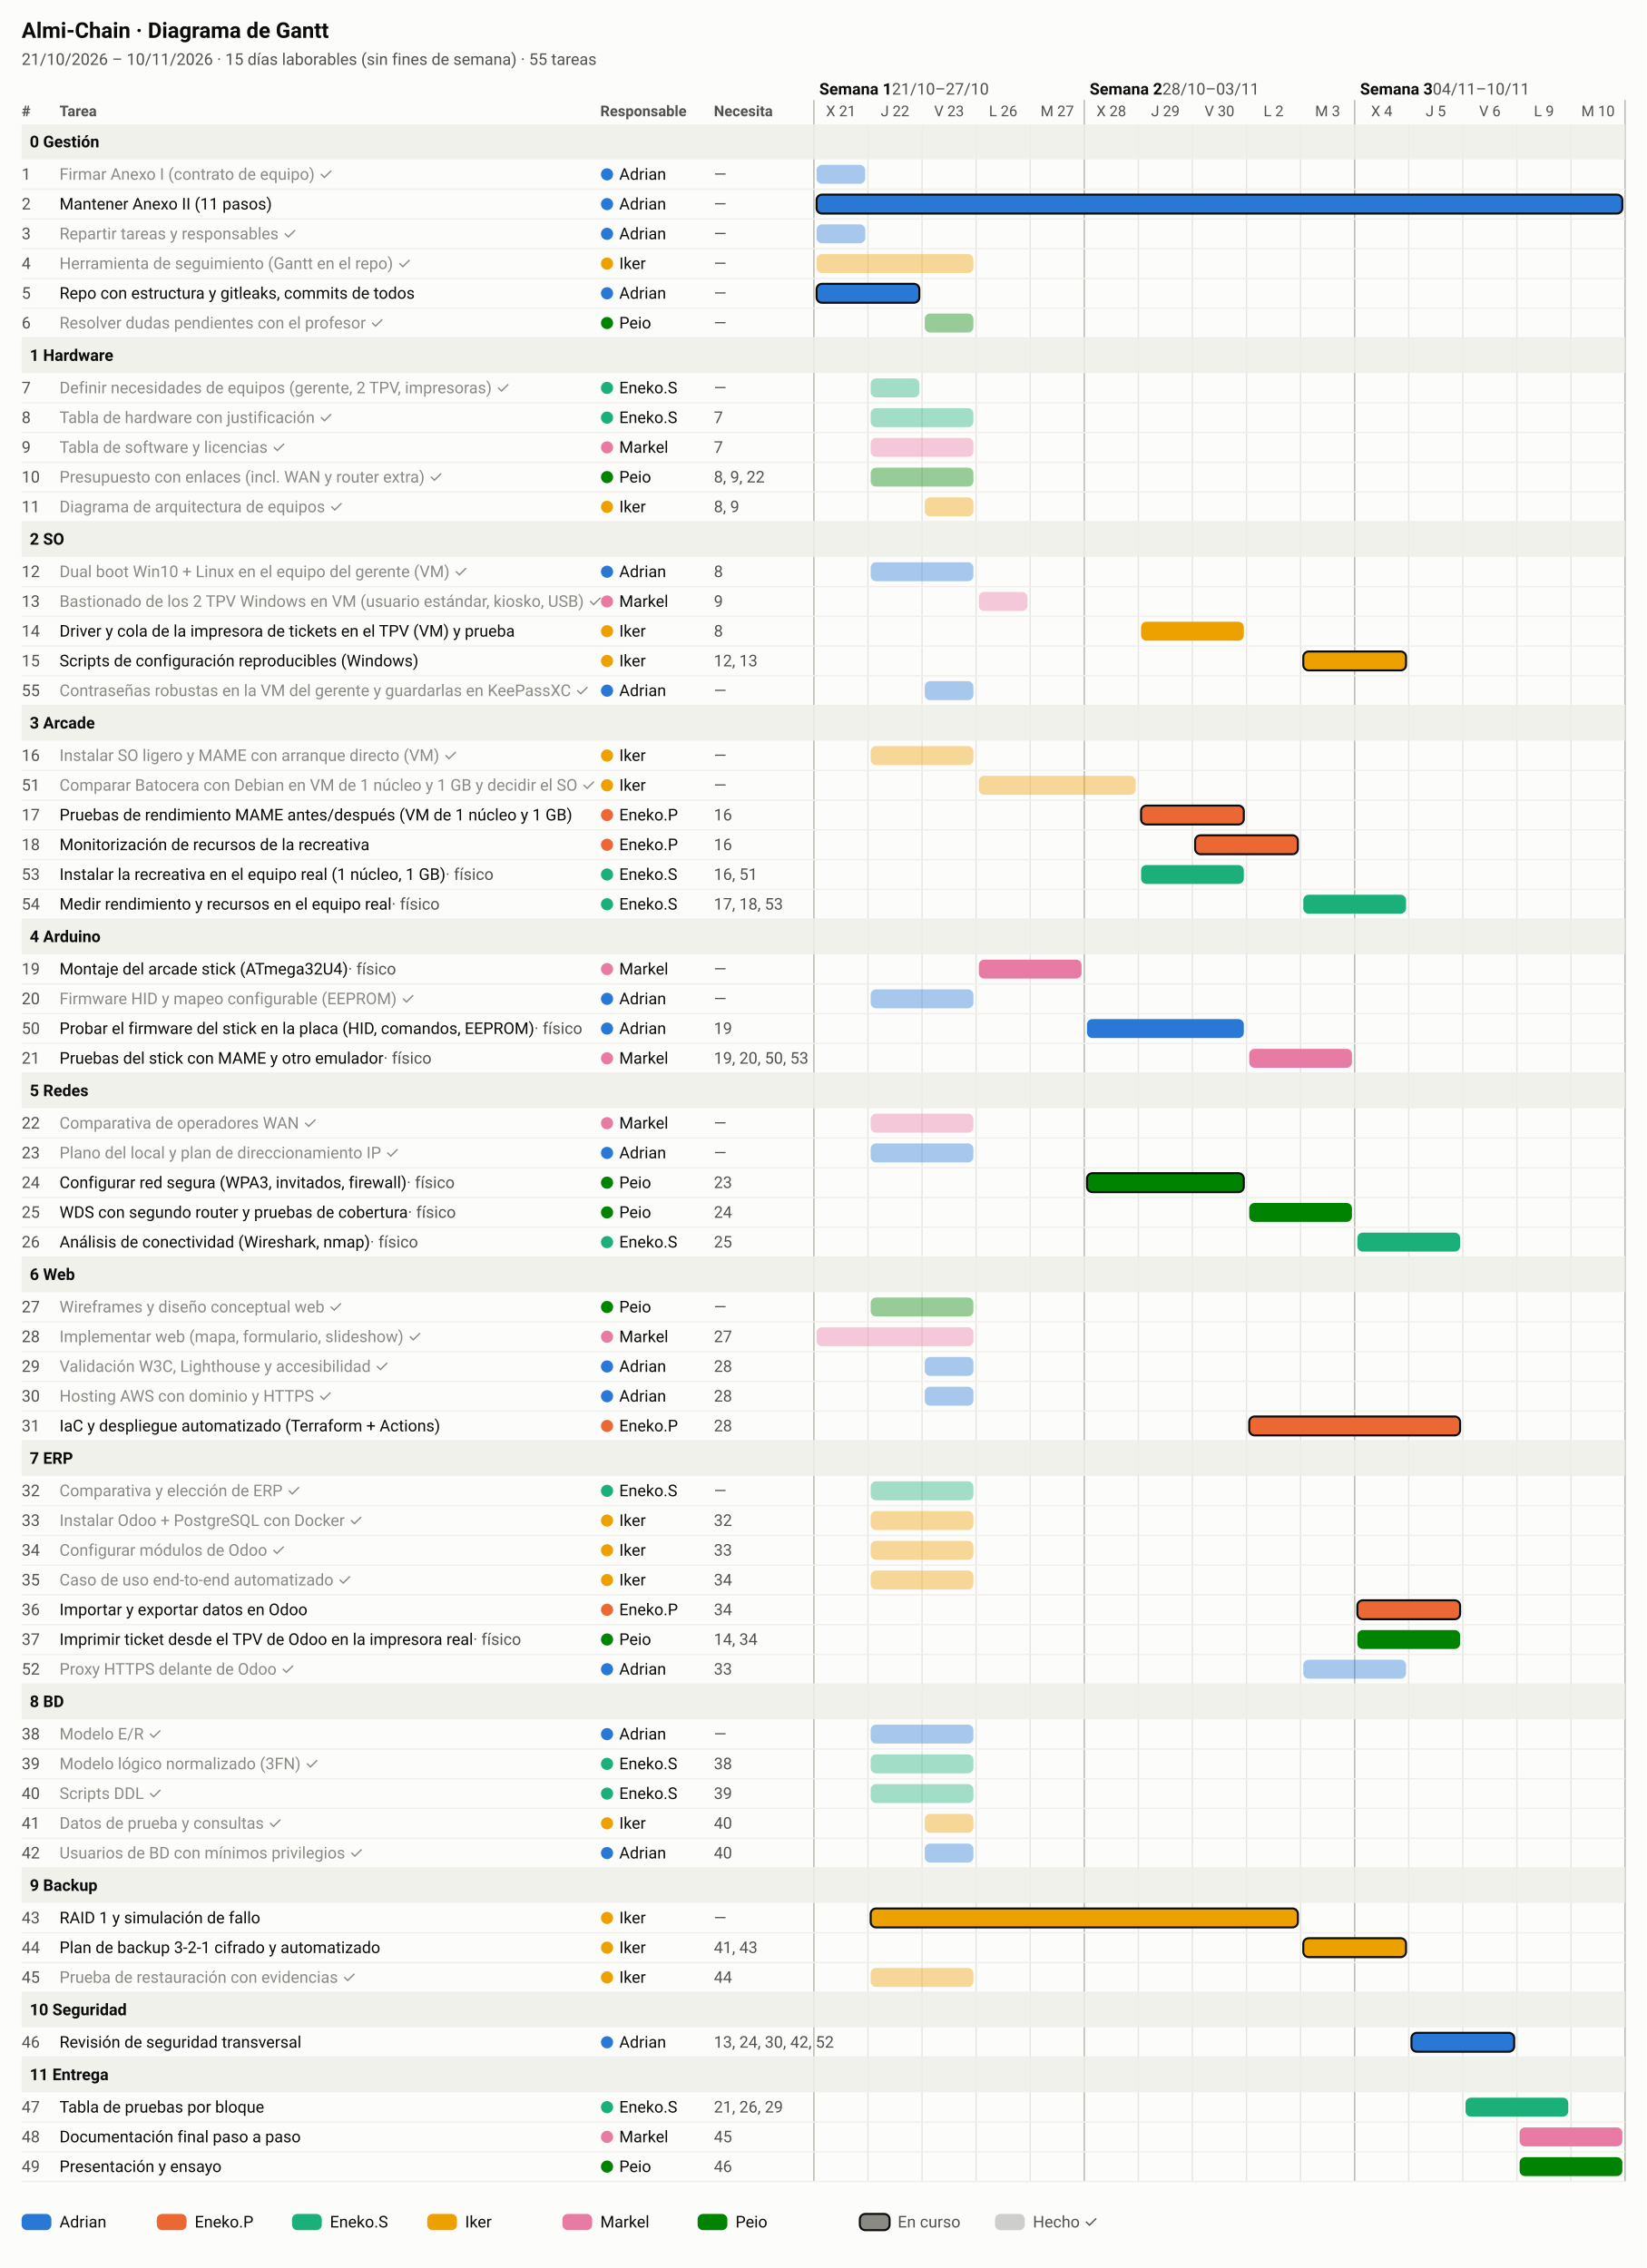
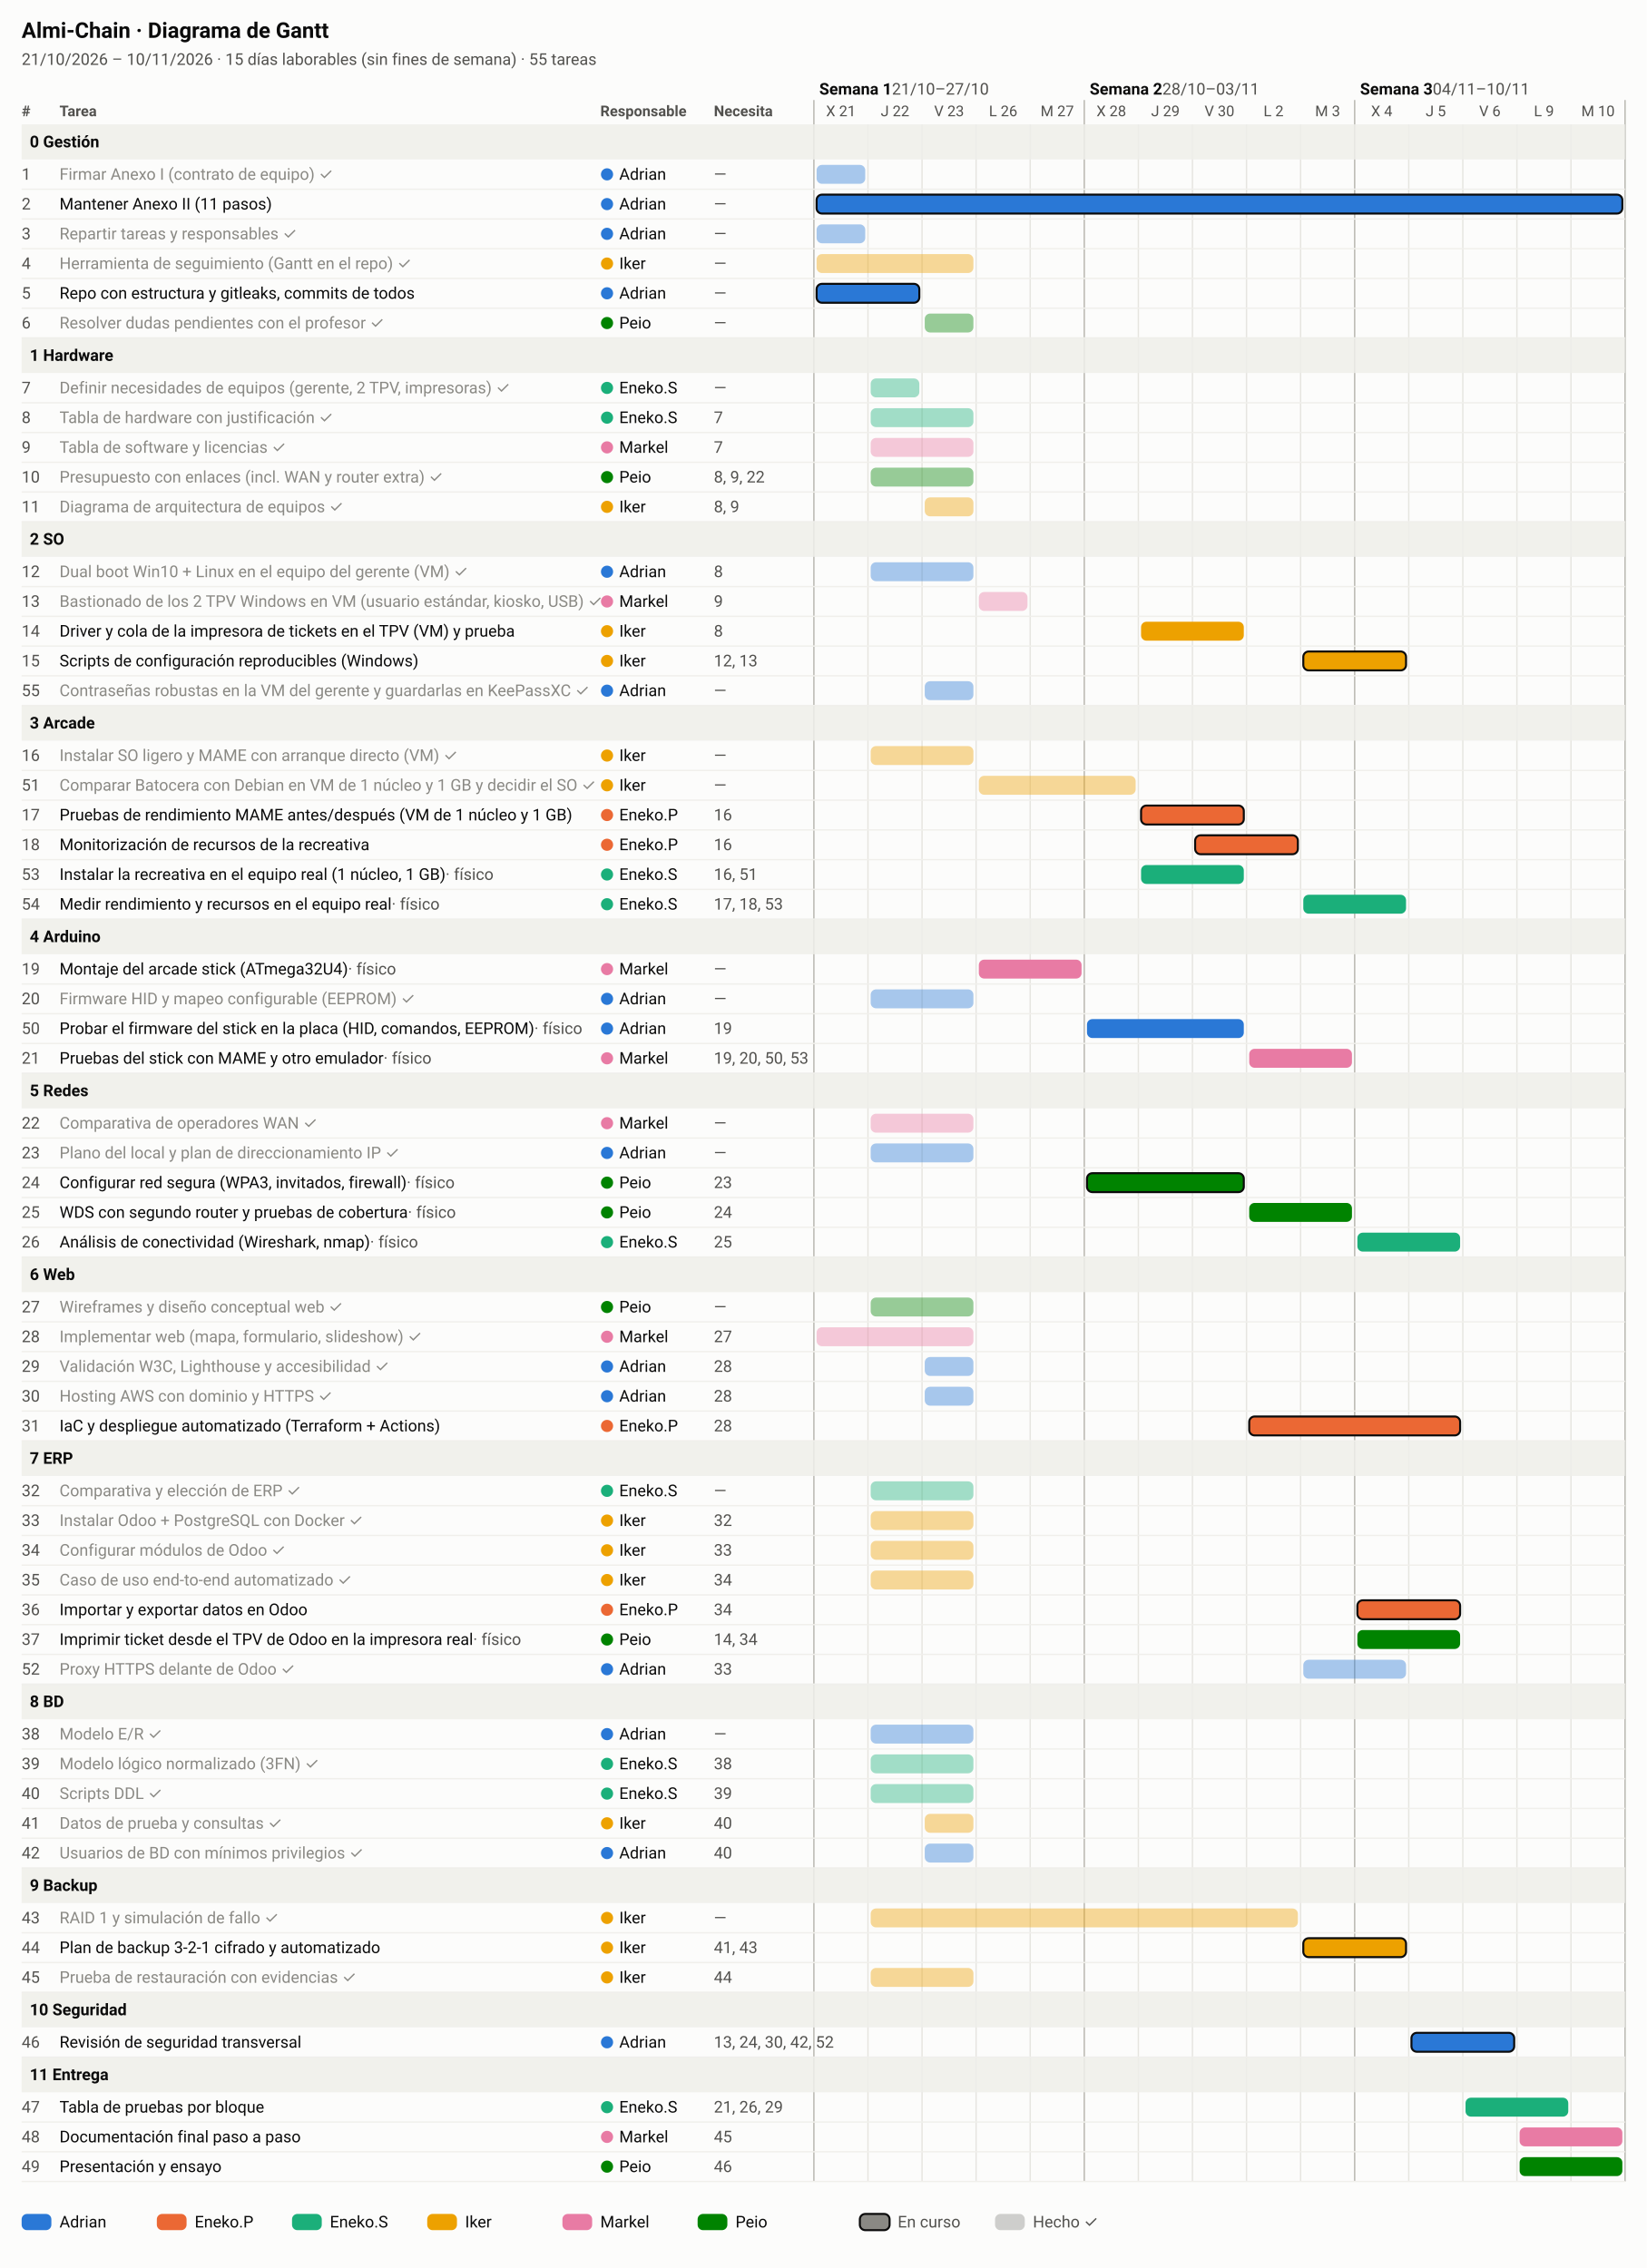
<svg xmlns="http://www.w3.org/2000/svg" width="1218" height="1678" viewBox="0 0 1218 1678" font-family="system-ui, -apple-system, Segoe UI, Roboto, sans-serif" font-size="12">
  <style>.t{fill:#0b0b0b}.s{fill:#52514e}.m{fill:#8a8984}.b{font-weight:600}</style>
  <rect width="1218" height="1678" fill="#fcfcfb" />
  <text x="16" y="28" class="t b" font-size="16">Almi-Chain · Diagrama de Gantt</text>
  <text x="16" y="48" class="s">21/10/2026 – 10/11/2026 · 15 días laborables (sin fines de semana) · 55 tareas</text>
  <text x="606" y="70" class="t b">Semana 1<tspan class="s" font-weight="400"> 21/10–27/10</tspan>
  </text>
  <text x="806" y="70" class="t b">Semana 2<tspan class="s" font-weight="400"> 28/10–03/11</tspan>
  </text>
  <text x="1006" y="70" class="t b">Semana 3<tspan class="s" font-weight="400"> 04/11–10/11</tspan>
  </text>
  <text x="622.0" y="86" text-anchor="middle" class="s" font-size="11">X 21</text>
  <text x="662.0" y="86" text-anchor="middle" class="s" font-size="11">J 22</text>
  <text x="702.0" y="86" text-anchor="middle" class="s" font-size="11">V 23</text>
  <text x="742.0" y="86" text-anchor="middle" class="s" font-size="11">L 26</text>
  <text x="782.0" y="86" text-anchor="middle" class="s" font-size="11">M 27</text>
  <text x="822.0" y="86" text-anchor="middle" class="s" font-size="11">X 28</text>
  <text x="862.0" y="86" text-anchor="middle" class="s" font-size="11">J 29</text>
  <text x="902.0" y="86" text-anchor="middle" class="s" font-size="11">V 30</text>
  <text x="942.0" y="86" text-anchor="middle" class="s" font-size="11">L 2</text>
  <text x="982.0" y="86" text-anchor="middle" class="s" font-size="11">M 3</text>
  <text x="1022.0" y="86" text-anchor="middle" class="s" font-size="11">X 4</text>
  <text x="1062.0" y="86" text-anchor="middle" class="s" font-size="11">J 5</text>
  <text x="1102.0" y="86" text-anchor="middle" class="s" font-size="11">V 6</text>
  <text x="1142.0" y="86" text-anchor="middle" class="s" font-size="11">L 9</text>
  <text x="1182.0" y="86" text-anchor="middle" class="s" font-size="11">M 10</text>
  <text x="16" y="86" class="s b" font-size="11">#</text>
  <text x="44" y="86" class="s b" font-size="11">Tarea</text>
  <text x="444" y="86" class="s b" font-size="11">Responsable</text>
  <text x="528" y="86" class="s b" font-size="11">Necesita</text>
  <line x1="602" y1="74" x2="602" y2="1614" stroke="#b8b7b0" stroke-width="1" />
  <line x1="642" y1="92" x2="642" y2="1614" stroke="#e6e5e0" stroke-width="1" />
  <line x1="682" y1="92" x2="682" y2="1614" stroke="#e6e5e0" stroke-width="1" />
  <line x1="722" y1="92" x2="722" y2="1614" stroke="#e6e5e0" stroke-width="1" />
  <line x1="762" y1="92" x2="762" y2="1614" stroke="#e6e5e0" stroke-width="1" />
  <line x1="802" y1="74" x2="802" y2="1614" stroke="#b8b7b0" stroke-width="1" />
  <line x1="842" y1="92" x2="842" y2="1614" stroke="#e6e5e0" stroke-width="1" />
  <line x1="882" y1="92" x2="882" y2="1614" stroke="#e6e5e0" stroke-width="1" />
  <line x1="922" y1="92" x2="922" y2="1614" stroke="#e6e5e0" stroke-width="1" />
  <line x1="962" y1="92" x2="962" y2="1614" stroke="#e6e5e0" stroke-width="1" />
  <line x1="1002" y1="74" x2="1002" y2="1614" stroke="#b8b7b0" stroke-width="1" />
  <line x1="1042" y1="92" x2="1042" y2="1614" stroke="#e6e5e0" stroke-width="1" />
  <line x1="1082" y1="92" x2="1082" y2="1614" stroke="#e6e5e0" stroke-width="1" />
  <line x1="1122" y1="92" x2="1122" y2="1614" stroke="#e6e5e0" stroke-width="1" />
  <line x1="1162" y1="92" x2="1162" y2="1614" stroke="#e6e5e0" stroke-width="1" />
  <line x1="1202" y1="74" x2="1202" y2="1614" stroke="#b8b7b0" stroke-width="1" />
  <rect x="16" y="92" width="1186" height="26" fill="#efeeea" fill-opacity="0.85" />
  <text x="22" y="109" class="t b">0 Gestión</text>
  <line x1="16" y1="140" x2="1202" y2="140" stroke="#f0efeb" />
  <text x="16" y="133.0" class="s">1</text>
  <text x="44" y="133.0" class="m">Firmar Anexo I (contrato de equipo) ✓</text>
  <circle cx="449" cy="129.0" r="4.5" fill="#2a78d6" />
  <text x="458" y="133.0" class="t">Adrian</text>
  <text x="528" y="133.0" class="s">—</text>
  <rect x="604" y="122" width="36" height="14" rx="4" fill="#2a78d6" fill-opacity="0.4" />
  <line x1="16" y1="162" x2="1202" y2="162" stroke="#f0efeb" />
  <text x="16" y="155.0" class="s">2</text>
  <text x="44" y="155.0" class="t">Mantener Anexo II (11 pasos)</text>
  <circle cx="449" cy="151.0" r="4.5" fill="#2a78d6" />
  <text x="458" y="155.0" class="t">Adrian</text>
  <text x="528" y="155.0" class="s">—</text>
  <rect x="604" y="144" width="596" height="14" rx="4" fill="#2a78d6" stroke="#0b0b0b" stroke-width="1.5" />
  <line x1="16" y1="184" x2="1202" y2="184" stroke="#f0efeb" />
  <text x="16" y="177.0" class="s">3</text>
  <text x="44" y="177.0" class="m">Repartir tareas y responsables ✓</text>
  <circle cx="449" cy="173.0" r="4.5" fill="#2a78d6" />
  <text x="458" y="177.0" class="t">Adrian</text>
  <text x="528" y="177.0" class="s">—</text>
  <rect x="604" y="166" width="36" height="14" rx="4" fill="#2a78d6" fill-opacity="0.4" />
  <line x1="16" y1="206" x2="1202" y2="206" stroke="#f0efeb" />
  <text x="16" y="199.0" class="s">4</text>
  <text x="44" y="199.0" class="m">Herramienta de seguimiento (Gantt en el repo) ✓</text>
  <circle cx="449" cy="195.0" r="4.5" fill="#eda100" />
  <text x="458" y="199.0" class="t">Iker</text>
  <text x="528" y="199.0" class="s">—</text>
  <rect x="604" y="188" width="116" height="14" rx="4" fill="#eda100" fill-opacity="0.4" />
  <line x1="16" y1="228" x2="1202" y2="228" stroke="#f0efeb" />
  <text x="16" y="221.0" class="s">5</text>
  <text x="44" y="221.0" class="t">Repo con estructura y gitleaks, commits de todos</text>
  <circle cx="449" cy="217.0" r="4.5" fill="#2a78d6" />
  <text x="458" y="221.0" class="t">Adrian</text>
  <text x="528" y="221.0" class="s">—</text>
  <rect x="604" y="210" width="76" height="14" rx="4" fill="#2a78d6" stroke="#0b0b0b" stroke-width="1.5" />
  <line x1="16" y1="250" x2="1202" y2="250" stroke="#f0efeb" />
  <text x="16" y="243.0" class="s">6</text>
  <text x="44" y="243.0" class="m">Resolver dudas pendientes con el profesor ✓</text>
  <circle cx="449" cy="239.0" r="4.5" fill="#008300" />
  <text x="458" y="243.0" class="t">Peio</text>
  <text x="528" y="243.0" class="s">—</text>
  <rect x="684" y="232" width="36" height="14" rx="4" fill="#008300" fill-opacity="0.4" />
  <rect x="16" y="250" width="1186" height="26" fill="#efeeea" fill-opacity="0.85" />
  <text x="22" y="267" class="t b">1 Hardware</text>
  <line x1="16" y1="298" x2="1202" y2="298" stroke="#f0efeb" />
  <text x="16" y="291.0" class="s">7</text>
  <text x="44" y="291.0" class="m">Definir necesidades de equipos (gerente, 2 TPV, impresoras) ✓</text>
  <circle cx="449" cy="287.0" r="4.5" fill="#1baf7a" />
  <text x="458" y="291.0" class="t">Eneko.S</text>
  <text x="528" y="291.0" class="s">—</text>
  <rect x="644" y="280" width="36" height="14" rx="4" fill="#1baf7a" fill-opacity="0.4" />
  <line x1="16" y1="320" x2="1202" y2="320" stroke="#f0efeb" />
  <text x="16" y="313.0" class="s">8</text>
  <text x="44" y="313.0" class="m">Tabla de hardware con justificación ✓</text>
  <circle cx="449" cy="309.0" r="4.5" fill="#1baf7a" />
  <text x="458" y="313.0" class="t">Eneko.S</text>
  <text x="528" y="313.0" class="s">7</text>
  <rect x="644" y="302" width="76" height="14" rx="4" fill="#1baf7a" fill-opacity="0.4" />
  <line x1="16" y1="342" x2="1202" y2="342" stroke="#f0efeb" />
  <text x="16" y="335.0" class="s">9</text>
  <text x="44" y="335.0" class="m">Tabla de software y licencias ✓</text>
  <circle cx="449" cy="331.0" r="4.5" fill="#e87ba4" />
  <text x="458" y="335.0" class="t">Markel</text>
  <text x="528" y="335.0" class="s">7</text>
  <rect x="644" y="324" width="76" height="14" rx="4" fill="#e87ba4" fill-opacity="0.4" />
  <line x1="16" y1="364" x2="1202" y2="364" stroke="#f0efeb" />
  <text x="16" y="357.0" class="s">10</text>
  <text x="44" y="357.0" class="m">Presupuesto con enlaces (incl. WAN y router extra) ✓</text>
  <circle cx="449" cy="353.0" r="4.5" fill="#008300" />
  <text x="458" y="357.0" class="t">Peio</text>
  <text x="528" y="357.0" class="s">8, 9, 22</text>
  <rect x="644" y="346" width="76" height="14" rx="4" fill="#008300" fill-opacity="0.4" />
  <line x1="16" y1="386" x2="1202" y2="386" stroke="#f0efeb" />
  <text x="16" y="379.0" class="s">11</text>
  <text x="44" y="379.0" class="m">Diagrama de arquitectura de equipos ✓</text>
  <circle cx="449" cy="375.0" r="4.5" fill="#eda100" />
  <text x="458" y="379.0" class="t">Iker</text>
  <text x="528" y="379.0" class="s">8, 9</text>
  <rect x="684" y="368" width="36" height="14" rx="4" fill="#eda100" fill-opacity="0.4" />
  <rect x="16" y="386" width="1186" height="26" fill="#efeeea" fill-opacity="0.85" />
  <text x="22" y="403" class="t b">2 SO</text>
  <line x1="16" y1="434" x2="1202" y2="434" stroke="#f0efeb" />
  <text x="16" y="427.0" class="s">12</text>
  <text x="44" y="427.0" class="m">Dual boot Win10 + Linux en el equipo del gerente (VM) ✓</text>
  <circle cx="449" cy="423.0" r="4.5" fill="#2a78d6" />
  <text x="458" y="427.0" class="t">Adrian</text>
  <text x="528" y="427.0" class="s">8</text>
  <rect x="644" y="416" width="76" height="14" rx="4" fill="#2a78d6" fill-opacity="0.4" />
  <line x1="16" y1="456" x2="1202" y2="456" stroke="#f0efeb" />
  <text x="16" y="449.0" class="s">13</text>
  <text x="44" y="449.0" class="m">Bastionado de los 2 TPV Windows en VM (usuario estándar, kiosko, USB) ✓</text>
  <circle cx="449" cy="445.0" r="4.5" fill="#e87ba4" />
  <text x="458" y="449.0" class="t">Markel</text>
  <text x="528" y="449.0" class="s">9</text>
  <rect x="724" y="438" width="36" height="14" rx="4" fill="#e87ba4" fill-opacity="0.4" />
  <line x1="16" y1="478" x2="1202" y2="478" stroke="#f0efeb" />
  <text x="16" y="471.0" class="s">14</text>
  <text x="44" y="471.0" class="t">Driver y cola de la impresora de tickets en el TPV (VM) y prueba</text>
  <circle cx="449" cy="467.0" r="4.5" fill="#eda100" />
  <text x="458" y="471.0" class="t">Iker</text>
  <text x="528" y="471.0" class="s">8</text>
  <rect x="844" y="460" width="76" height="14" rx="4" fill="#eda100" />
  <line x1="16" y1="500" x2="1202" y2="500" stroke="#f0efeb" />
  <text x="16" y="493.0" class="s">15</text>
  <text x="44" y="493.0" class="t">Scripts de configuración reproducibles (Windows)</text>
  <circle cx="449" cy="489.0" r="4.5" fill="#eda100" />
  <text x="458" y="493.0" class="t">Iker</text>
  <text x="528" y="493.0" class="s">12, 13</text>
  <rect x="964" y="482" width="76" height="14" rx="4" fill="#eda100" stroke="#0b0b0b" stroke-width="1.5" />
  <line x1="16" y1="522" x2="1202" y2="522" stroke="#f0efeb" />
  <text x="16" y="515.0" class="s">55</text>
  <text x="44" y="515.0" class="m">Contraseñas robustas en la VM del gerente y guardarlas en KeePassXC ✓</text>
  <circle cx="449" cy="511.0" r="4.5" fill="#2a78d6" />
  <text x="458" y="515.0" class="t">Adrian</text>
  <text x="528" y="515.0" class="s">—</text>
  <rect x="684" y="504" width="36" height="14" rx="4" fill="#2a78d6" fill-opacity="0.4" />
  <rect x="16" y="522" width="1186" height="26" fill="#efeeea" fill-opacity="0.85" />
  <text x="22" y="539" class="t b">3 Arcade</text>
  <line x1="16" y1="570" x2="1202" y2="570" stroke="#f0efeb" />
  <text x="16" y="563.0" class="s">16</text>
  <text x="44" y="563.0" class="m">Instalar SO ligero y MAME con arranque directo (VM) ✓</text>
  <circle cx="449" cy="559.0" r="4.5" fill="#eda100" />
  <text x="458" y="563.0" class="t">Iker</text>
  <text x="528" y="563.0" class="s">—</text>
  <rect x="644" y="552" width="76" height="14" rx="4" fill="#eda100" fill-opacity="0.4" />
  <line x1="16" y1="592" x2="1202" y2="592" stroke="#f0efeb" />
  <text x="16" y="585.0" class="s">51</text>
  <text x="44" y="585.0" class="m">Comparar Batocera con Debian en VM de 1 núcleo y 1 GB y decidir el SO ✓</text>
  <circle cx="449" cy="581.0" r="4.5" fill="#eda100" />
  <text x="458" y="585.0" class="t">Iker</text>
  <text x="528" y="585.0" class="s">—</text>
  <rect x="724" y="574" width="116" height="14" rx="4" fill="#eda100" fill-opacity="0.4" />
  <line x1="16" y1="614" x2="1202" y2="614" stroke="#f0efeb" />
  <text x="16" y="607.0" class="s">17</text>
  <text x="44" y="607.0" class="t">Pruebas de rendimiento MAME antes/después (VM de 1 núcleo y 1 GB)</text>
  <circle cx="449" cy="603.0" r="4.5" fill="#eb6834" />
  <text x="458" y="607.0" class="t">Eneko.P</text>
  <text x="528" y="607.0" class="s">16</text>
  <rect x="844" y="596" width="76" height="14" rx="4" fill="#eb6834" stroke="#0b0b0b" stroke-width="1.5" />
  <line x1="16" y1="636" x2="1202" y2="636" stroke="#f0efeb" />
  <text x="16" y="629.0" class="s">18</text>
  <text x="44" y="629.0" class="t">Monitorización de recursos de la recreativa</text>
  <circle cx="449" cy="625.0" r="4.5" fill="#eb6834" />
  <text x="458" y="629.0" class="t">Eneko.P</text>
  <text x="528" y="629.0" class="s">16</text>
  <rect x="884" y="618" width="76" height="14" rx="4" fill="#eb6834" stroke="#0b0b0b" stroke-width="1.5" />
  <line x1="16" y1="658" x2="1202" y2="658" stroke="#f0efeb" />
  <text x="16" y="651.0" class="s">53</text>
  <text x="44" y="651.0" class="t">Instalar la recreativa en el equipo real (1 núcleo, 1 GB)<tspan class="s"> · físico</tspan>
  </text>
  <circle cx="449" cy="647.0" r="4.5" fill="#1baf7a" />
  <text x="458" y="651.0" class="t">Eneko.S</text>
  <text x="528" y="651.0" class="s">16, 51</text>
  <rect x="844" y="640" width="76" height="14" rx="4" fill="#1baf7a" />
  <line x1="16" y1="680" x2="1202" y2="680" stroke="#f0efeb" />
  <text x="16" y="673.0" class="s">54</text>
  <text x="44" y="673.0" class="t">Medir rendimiento y recursos en el equipo real<tspan class="s"> · físico</tspan>
  </text>
  <circle cx="449" cy="669.0" r="4.5" fill="#1baf7a" />
  <text x="458" y="673.0" class="t">Eneko.S</text>
  <text x="528" y="673.0" class="s">17, 18, 53</text>
  <rect x="964" y="662" width="76" height="14" rx="4" fill="#1baf7a" />
  <rect x="16" y="680" width="1186" height="26" fill="#efeeea" fill-opacity="0.85" />
  <text x="22" y="697" class="t b">4 Arduino</text>
  <line x1="16" y1="728" x2="1202" y2="728" stroke="#f0efeb" />
  <text x="16" y="721.0" class="s">19</text>
  <text x="44" y="721.0" class="t">Montaje del arcade stick (ATmega32U4)<tspan class="s"> · físico</tspan>
  </text>
  <circle cx="449" cy="717.0" r="4.5" fill="#e87ba4" />
  <text x="458" y="721.0" class="t">Markel</text>
  <text x="528" y="721.0" class="s">—</text>
  <rect x="724" y="710" width="76" height="14" rx="4" fill="#e87ba4" />
  <line x1="16" y1="750" x2="1202" y2="750" stroke="#f0efeb" />
  <text x="16" y="743.0" class="s">20</text>
  <text x="44" y="743.0" class="m">Firmware HID y mapeo configurable (EEPROM) ✓</text>
  <circle cx="449" cy="739.0" r="4.5" fill="#2a78d6" />
  <text x="458" y="743.0" class="t">Adrian</text>
  <text x="528" y="743.0" class="s">—</text>
  <rect x="644" y="732" width="76" height="14" rx="4" fill="#2a78d6" fill-opacity="0.4" />
  <line x1="16" y1="772" x2="1202" y2="772" stroke="#f0efeb" />
  <text x="16" y="765.0" class="s">50</text>
  <text x="44" y="765.0" class="t">Probar el firmware del stick en la placa (HID, comandos, EEPROM)<tspan class="s"> · físico</tspan>
  </text>
  <circle cx="449" cy="761.0" r="4.5" fill="#2a78d6" />
  <text x="458" y="765.0" class="t">Adrian</text>
  <text x="528" y="765.0" class="s">19</text>
  <rect x="804" y="754" width="116" height="14" rx="4" fill="#2a78d6" />
  <line x1="16" y1="794" x2="1202" y2="794" stroke="#f0efeb" />
  <text x="16" y="787.0" class="s">21</text>
  <text x="44" y="787.0" class="t">Pruebas del stick con MAME y otro emulador<tspan class="s"> · físico</tspan>
  </text>
  <circle cx="449" cy="783.0" r="4.5" fill="#e87ba4" />
  <text x="458" y="787.0" class="t">Markel</text>
  <text x="528" y="787.0" class="s">19, 20, 50, 53</text>
  <rect x="924" y="776" width="76" height="14" rx="4" fill="#e87ba4" />
  <rect x="16" y="794" width="1186" height="26" fill="#efeeea" fill-opacity="0.85" />
  <text x="22" y="811" class="t b">5 Redes</text>
  <line x1="16" y1="842" x2="1202" y2="842" stroke="#f0efeb" />
  <text x="16" y="835.0" class="s">22</text>
  <text x="44" y="835.0" class="m">Comparativa de operadores WAN ✓</text>
  <circle cx="449" cy="831.0" r="4.5" fill="#e87ba4" />
  <text x="458" y="835.0" class="t">Markel</text>
  <text x="528" y="835.0" class="s">—</text>
  <rect x="644" y="824" width="76" height="14" rx="4" fill="#e87ba4" fill-opacity="0.4" />
  <line x1="16" y1="864" x2="1202" y2="864" stroke="#f0efeb" />
  <text x="16" y="857.0" class="s">23</text>
  <text x="44" y="857.0" class="m">Plano del local y plan de direccionamiento IP ✓</text>
  <circle cx="449" cy="853.0" r="4.5" fill="#2a78d6" />
  <text x="458" y="857.0" class="t">Adrian</text>
  <text x="528" y="857.0" class="s">—</text>
  <rect x="644" y="846" width="76" height="14" rx="4" fill="#2a78d6" fill-opacity="0.4" />
  <line x1="16" y1="886" x2="1202" y2="886" stroke="#f0efeb" />
  <text x="16" y="879.0" class="s">24</text>
  <text x="44" y="879.0" class="t">Configurar red segura (WPA3, invitados, firewall)<tspan class="s"> · físico</tspan>
  </text>
  <circle cx="449" cy="875.0" r="4.5" fill="#008300" />
  <text x="458" y="879.0" class="t">Peio</text>
  <text x="528" y="879.0" class="s">23</text>
  <rect x="804" y="868" width="116" height="14" rx="4" fill="#008300" stroke="#0b0b0b" stroke-width="1.5" />
  <line x1="16" y1="908" x2="1202" y2="908" stroke="#f0efeb" />
  <text x="16" y="901.0" class="s">25</text>
  <text x="44" y="901.0" class="t">WDS con segundo router y pruebas de cobertura<tspan class="s"> · físico</tspan>
  </text>
  <circle cx="449" cy="897.0" r="4.5" fill="#008300" />
  <text x="458" y="901.0" class="t">Peio</text>
  <text x="528" y="901.0" class="s">24</text>
  <rect x="924" y="890" width="76" height="14" rx="4" fill="#008300" />
  <line x1="16" y1="930" x2="1202" y2="930" stroke="#f0efeb" />
  <text x="16" y="923.0" class="s">26</text>
  <text x="44" y="923.0" class="t">Análisis de conectividad (Wireshark, nmap)<tspan class="s"> · físico</tspan>
  </text>
  <circle cx="449" cy="919.0" r="4.5" fill="#1baf7a" />
  <text x="458" y="923.0" class="t">Eneko.S</text>
  <text x="528" y="923.0" class="s">25</text>
  <rect x="1004" y="912" width="76" height="14" rx="4" fill="#1baf7a" />
  <rect x="16" y="930" width="1186" height="26" fill="#efeeea" fill-opacity="0.85" />
  <text x="22" y="947" class="t b">6 Web</text>
  <line x1="16" y1="978" x2="1202" y2="978" stroke="#f0efeb" />
  <text x="16" y="971.0" class="s">27</text>
  <text x="44" y="971.0" class="m">Wireframes y diseño conceptual web ✓</text>
  <circle cx="449" cy="967.0" r="4.5" fill="#008300" />
  <text x="458" y="971.0" class="t">Peio</text>
  <text x="528" y="971.0" class="s">—</text>
  <rect x="644" y="960" width="76" height="14" rx="4" fill="#008300" fill-opacity="0.4" />
  <line x1="16" y1="1000" x2="1202" y2="1000" stroke="#f0efeb" />
  <text x="16" y="993.0" class="s">28</text>
  <text x="44" y="993.0" class="m">Implementar web (mapa, formulario, slideshow) ✓</text>
  <circle cx="449" cy="989.0" r="4.5" fill="#e87ba4" />
  <text x="458" y="993.0" class="t">Markel</text>
  <text x="528" y="993.0" class="s">27</text>
  <rect x="604" y="982" width="116" height="14" rx="4" fill="#e87ba4" fill-opacity="0.4" />
  <line x1="16" y1="1022" x2="1202" y2="1022" stroke="#f0efeb" />
  <text x="16" y="1015.0" class="s">29</text>
  <text x="44" y="1015.0" class="m">Validación W3C, Lighthouse y accesibilidad ✓</text>
  <circle cx="449" cy="1011.0" r="4.5" fill="#2a78d6" />
  <text x="458" y="1015.0" class="t">Adrian</text>
  <text x="528" y="1015.0" class="s">28</text>
  <rect x="684" y="1004" width="36" height="14" rx="4" fill="#2a78d6" fill-opacity="0.4" />
  <line x1="16" y1="1044" x2="1202" y2="1044" stroke="#f0efeb" />
  <text x="16" y="1037.0" class="s">30</text>
  <text x="44" y="1037.0" class="m">Hosting AWS con dominio y HTTPS ✓</text>
  <circle cx="449" cy="1033.0" r="4.5" fill="#2a78d6" />
  <text x="458" y="1037.0" class="t">Adrian</text>
  <text x="528" y="1037.0" class="s">28</text>
  <rect x="684" y="1026" width="36" height="14" rx="4" fill="#2a78d6" fill-opacity="0.4" />
  <line x1="16" y1="1066" x2="1202" y2="1066" stroke="#f0efeb" />
  <text x="16" y="1059.0" class="s">31</text>
  <text x="44" y="1059.0" class="t">IaC y despliegue automatizado (Terraform + Actions)</text>
  <circle cx="449" cy="1055.0" r="4.5" fill="#eb6834" />
  <text x="458" y="1059.0" class="t">Eneko.P</text>
  <text x="528" y="1059.0" class="s">28</text>
  <rect x="924" y="1048" width="156" height="14" rx="4" fill="#eb6834" stroke="#0b0b0b" stroke-width="1.5" />
  <rect x="16" y="1066" width="1186" height="26" fill="#efeeea" fill-opacity="0.85" />
  <text x="22" y="1083" class="t b">7 ERP</text>
  <line x1="16" y1="1114" x2="1202" y2="1114" stroke="#f0efeb" />
  <text x="16" y="1107.0" class="s">32</text>
  <text x="44" y="1107.0" class="m">Comparativa y elección de ERP ✓</text>
  <circle cx="449" cy="1103.0" r="4.5" fill="#1baf7a" />
  <text x="458" y="1107.0" class="t">Eneko.S</text>
  <text x="528" y="1107.0" class="s">—</text>
  <rect x="644" y="1096" width="76" height="14" rx="4" fill="#1baf7a" fill-opacity="0.4" />
  <line x1="16" y1="1136" x2="1202" y2="1136" stroke="#f0efeb" />
  <text x="16" y="1129.0" class="s">33</text>
  <text x="44" y="1129.0" class="m">Instalar Odoo + PostgreSQL con Docker ✓</text>
  <circle cx="449" cy="1125.0" r="4.5" fill="#eda100" />
  <text x="458" y="1129.0" class="t">Iker</text>
  <text x="528" y="1129.0" class="s">32</text>
  <rect x="644" y="1118" width="76" height="14" rx="4" fill="#eda100" fill-opacity="0.4" />
  <line x1="16" y1="1158" x2="1202" y2="1158" stroke="#f0efeb" />
  <text x="16" y="1151.0" class="s">34</text>
  <text x="44" y="1151.0" class="m">Configurar módulos de Odoo ✓</text>
  <circle cx="449" cy="1147.0" r="4.5" fill="#eda100" />
  <text x="458" y="1151.0" class="t">Iker</text>
  <text x="528" y="1151.0" class="s">33</text>
  <rect x="644" y="1140" width="76" height="14" rx="4" fill="#eda100" fill-opacity="0.4" />
  <line x1="16" y1="1180" x2="1202" y2="1180" stroke="#f0efeb" />
  <text x="16" y="1173.0" class="s">35</text>
  <text x="44" y="1173.0" class="m">Caso de uso end-to-end automatizado ✓</text>
  <circle cx="449" cy="1169.0" r="4.5" fill="#eda100" />
  <text x="458" y="1173.0" class="t">Iker</text>
  <text x="528" y="1173.0" class="s">34</text>
  <rect x="644" y="1162" width="76" height="14" rx="4" fill="#eda100" fill-opacity="0.4" />
  <line x1="16" y1="1202" x2="1202" y2="1202" stroke="#f0efeb" />
  <text x="16" y="1195.0" class="s">36</text>
  <text x="44" y="1195.0" class="t">Importar y exportar datos en Odoo</text>
  <circle cx="449" cy="1191.0" r="4.5" fill="#eb6834" />
  <text x="458" y="1195.0" class="t">Eneko.P</text>
  <text x="528" y="1195.0" class="s">34</text>
  <rect x="1004" y="1184" width="76" height="14" rx="4" fill="#eb6834" stroke="#0b0b0b" stroke-width="1.5" />
  <line x1="16" y1="1224" x2="1202" y2="1224" stroke="#f0efeb" />
  <text x="16" y="1217.0" class="s">37</text>
  <text x="44" y="1217.0" class="t">Imprimir ticket desde el TPV de Odoo en la impresora real<tspan class="s"> · físico</tspan>
  </text>
  <circle cx="449" cy="1213.0" r="4.5" fill="#008300" />
  <text x="458" y="1217.0" class="t">Peio</text>
  <text x="528" y="1217.0" class="s">14, 34</text>
  <rect x="1004" y="1206" width="76" height="14" rx="4" fill="#008300" />
  <line x1="16" y1="1246" x2="1202" y2="1246" stroke="#f0efeb" />
  <text x="16" y="1239.0" class="s">52</text>
  <text x="44" y="1239.0" class="m">Proxy HTTPS delante de Odoo ✓</text>
  <circle cx="449" cy="1235.0" r="4.5" fill="#2a78d6" />
  <text x="458" y="1239.0" class="t">Adrian</text>
  <text x="528" y="1239.0" class="s">33</text>
  <rect x="964" y="1228" width="76" height="14" rx="4" fill="#2a78d6" fill-opacity="0.4" />
  <rect x="16" y="1246" width="1186" height="26" fill="#efeeea" fill-opacity="0.85" />
  <text x="22" y="1263" class="t b">8 BD</text>
  <line x1="16" y1="1294" x2="1202" y2="1294" stroke="#f0efeb" />
  <text x="16" y="1287.0" class="s">38</text>
  <text x="44" y="1287.0" class="m">Modelo E/R ✓</text>
  <circle cx="449" cy="1283.0" r="4.5" fill="#2a78d6" />
  <text x="458" y="1287.0" class="t">Adrian</text>
  <text x="528" y="1287.0" class="s">—</text>
  <rect x="644" y="1276" width="76" height="14" rx="4" fill="#2a78d6" fill-opacity="0.4" />
  <line x1="16" y1="1316" x2="1202" y2="1316" stroke="#f0efeb" />
  <text x="16" y="1309.0" class="s">39</text>
  <text x="44" y="1309.0" class="m">Modelo lógico normalizado (3FN) ✓</text>
  <circle cx="449" cy="1305.0" r="4.5" fill="#1baf7a" />
  <text x="458" y="1309.0" class="t">Eneko.S</text>
  <text x="528" y="1309.0" class="s">38</text>
  <rect x="644" y="1298" width="76" height="14" rx="4" fill="#1baf7a" fill-opacity="0.4" />
  <line x1="16" y1="1338" x2="1202" y2="1338" stroke="#f0efeb" />
  <text x="16" y="1331.0" class="s">40</text>
  <text x="44" y="1331.0" class="m">Scripts DDL ✓</text>
  <circle cx="449" cy="1327.0" r="4.5" fill="#1baf7a" />
  <text x="458" y="1331.0" class="t">Eneko.S</text>
  <text x="528" y="1331.0" class="s">39</text>
  <rect x="644" y="1320" width="76" height="14" rx="4" fill="#1baf7a" fill-opacity="0.4" />
  <line x1="16" y1="1360" x2="1202" y2="1360" stroke="#f0efeb" />
  <text x="16" y="1353.0" class="s">41</text>
  <text x="44" y="1353.0" class="m">Datos de prueba y consultas ✓</text>
  <circle cx="449" cy="1349.0" r="4.5" fill="#eda100" />
  <text x="458" y="1353.0" class="t">Iker</text>
  <text x="528" y="1353.0" class="s">40</text>
  <rect x="684" y="1342" width="36" height="14" rx="4" fill="#eda100" fill-opacity="0.4" />
  <line x1="16" y1="1382" x2="1202" y2="1382" stroke="#f0efeb" />
  <text x="16" y="1375.0" class="s">42</text>
  <text x="44" y="1375.0" class="m">Usuarios de BD con mínimos privilegios ✓</text>
  <circle cx="449" cy="1371.0" r="4.5" fill="#2a78d6" />
  <text x="458" y="1375.0" class="t">Adrian</text>
  <text x="528" y="1375.0" class="s">40</text>
  <rect x="684" y="1364" width="36" height="14" rx="4" fill="#2a78d6" fill-opacity="0.4" />
  <rect x="16" y="1382" width="1186" height="26" fill="#efeeea" fill-opacity="0.85" />
  <text x="22" y="1399" class="t b">9 Backup</text>
  <line x1="16" y1="1430" x2="1202" y2="1430" stroke="#f0efeb" />
  <text x="16" y="1423.0" class="s">43</text>
-   <text x="44" y="1423.0" class="t">RAID 1 y simulación de fallo</text>
+   <text x="44" y="1423.0" class="m">RAID 1 y simulación de fallo ✓</text>
  <circle cx="449" cy="1419.0" r="4.5" fill="#eda100" />
  <text x="458" y="1423.0" class="t">Iker</text>
  <text x="528" y="1423.0" class="s">—</text>
-   <rect x="644" y="1412" width="316" height="14" rx="4" fill="#eda100" stroke="#0b0b0b" stroke-width="1.5" />
+   <rect x="644" y="1412" width="316" height="14" rx="4" fill="#eda100" fill-opacity="0.4" />
  <line x1="16" y1="1452" x2="1202" y2="1452" stroke="#f0efeb" />
  <text x="16" y="1445.0" class="s">44</text>
  <text x="44" y="1445.0" class="t">Plan de backup 3-2-1 cifrado y automatizado</text>
  <circle cx="449" cy="1441.0" r="4.5" fill="#eda100" />
  <text x="458" y="1445.0" class="t">Iker</text>
  <text x="528" y="1445.0" class="s">41, 43</text>
  <rect x="964" y="1434" width="76" height="14" rx="4" fill="#eda100" stroke="#0b0b0b" stroke-width="1.5" />
  <line x1="16" y1="1474" x2="1202" y2="1474" stroke="#f0efeb" />
  <text x="16" y="1467.0" class="s">45</text>
  <text x="44" y="1467.0" class="m">Prueba de restauración con evidencias ✓</text>
  <circle cx="449" cy="1463.0" r="4.5" fill="#eda100" />
  <text x="458" y="1467.0" class="t">Iker</text>
  <text x="528" y="1467.0" class="s">44</text>
  <rect x="644" y="1456" width="76" height="14" rx="4" fill="#eda100" fill-opacity="0.4" />
  <rect x="16" y="1474" width="1186" height="26" fill="#efeeea" fill-opacity="0.85" />
  <text x="22" y="1491" class="t b">10 Seguridad</text>
  <line x1="16" y1="1522" x2="1202" y2="1522" stroke="#f0efeb" />
  <text x="16" y="1515.0" class="s">46</text>
  <text x="44" y="1515.0" class="t">Revisión de seguridad transversal</text>
  <circle cx="449" cy="1511.0" r="4.5" fill="#2a78d6" />
  <text x="458" y="1515.0" class="t">Adrian</text>
  <text x="528" y="1515.0" class="s">13, 24, 30, 42, 52</text>
  <rect x="1044" y="1504" width="76" height="14" rx="4" fill="#2a78d6" stroke="#0b0b0b" stroke-width="1.5" />
  <rect x="16" y="1522" width="1186" height="26" fill="#efeeea" fill-opacity="0.85" />
  <text x="22" y="1539" class="t b">11 Entrega</text>
  <line x1="16" y1="1570" x2="1202" y2="1570" stroke="#f0efeb" />
  <text x="16" y="1563.0" class="s">47</text>
  <text x="44" y="1563.0" class="t">Tabla de pruebas por bloque</text>
  <circle cx="449" cy="1559.0" r="4.5" fill="#1baf7a" />
  <text x="458" y="1563.0" class="t">Eneko.S</text>
  <text x="528" y="1563.0" class="s">21, 26, 29</text>
  <rect x="1084" y="1552" width="76" height="14" rx="4" fill="#1baf7a" />
  <line x1="16" y1="1592" x2="1202" y2="1592" stroke="#f0efeb" />
  <text x="16" y="1585.0" class="s">48</text>
  <text x="44" y="1585.0" class="t">Documentación final paso a paso</text>
  <circle cx="449" cy="1581.0" r="4.5" fill="#e87ba4" />
  <text x="458" y="1585.0" class="t">Markel</text>
  <text x="528" y="1585.0" class="s">45</text>
  <rect x="1124" y="1574" width="76" height="14" rx="4" fill="#e87ba4" />
  <line x1="16" y1="1614" x2="1202" y2="1614" stroke="#f0efeb" />
  <text x="16" y="1607.0" class="s">49</text>
  <text x="44" y="1607.0" class="t">Presentación y ensayo</text>
  <circle cx="449" cy="1603.0" r="4.5" fill="#008300" />
  <text x="458" y="1607.0" class="t">Peio</text>
  <text x="528" y="1607.0" class="s">46</text>
  <rect x="1124" y="1596" width="76" height="14" rx="4" fill="#008300" />
  <rect x="16" y="1638" width="22" height="12" rx="4" fill="#2a78d6" />
  <text x="44" y="1648" class="t">Adrian</text>
  <rect x="116" y="1638" width="22" height="12" rx="4" fill="#eb6834" />
  <text x="144" y="1648" class="t">Eneko.P</text>
  <rect x="216" y="1638" width="22" height="12" rx="4" fill="#1baf7a" />
  <text x="244" y="1648" class="t">Eneko.S</text>
  <rect x="316" y="1638" width="22" height="12" rx="4" fill="#eda100" />
  <text x="344" y="1648" class="t">Iker</text>
  <rect x="416" y="1638" width="22" height="12" rx="4" fill="#e87ba4" />
  <text x="444" y="1648" class="t">Markel</text>
  <rect x="516" y="1638" width="22" height="12" rx="4" fill="#008300" />
  <text x="544" y="1648" class="t">Peio</text>
  <rect x="636" y="1638" width="22" height="12" rx="4" fill="#8a8984" stroke="#0b0b0b" stroke-width="1.5" />
  <text x="664" y="1648" class="s">En curso</text>
  <rect x="736" y="1638" width="22" height="12" rx="4" fill="#8a8984" fill-opacity="0.4" />
  <text x="764" y="1648" class="s">Hecho ✓</text>
</svg>
